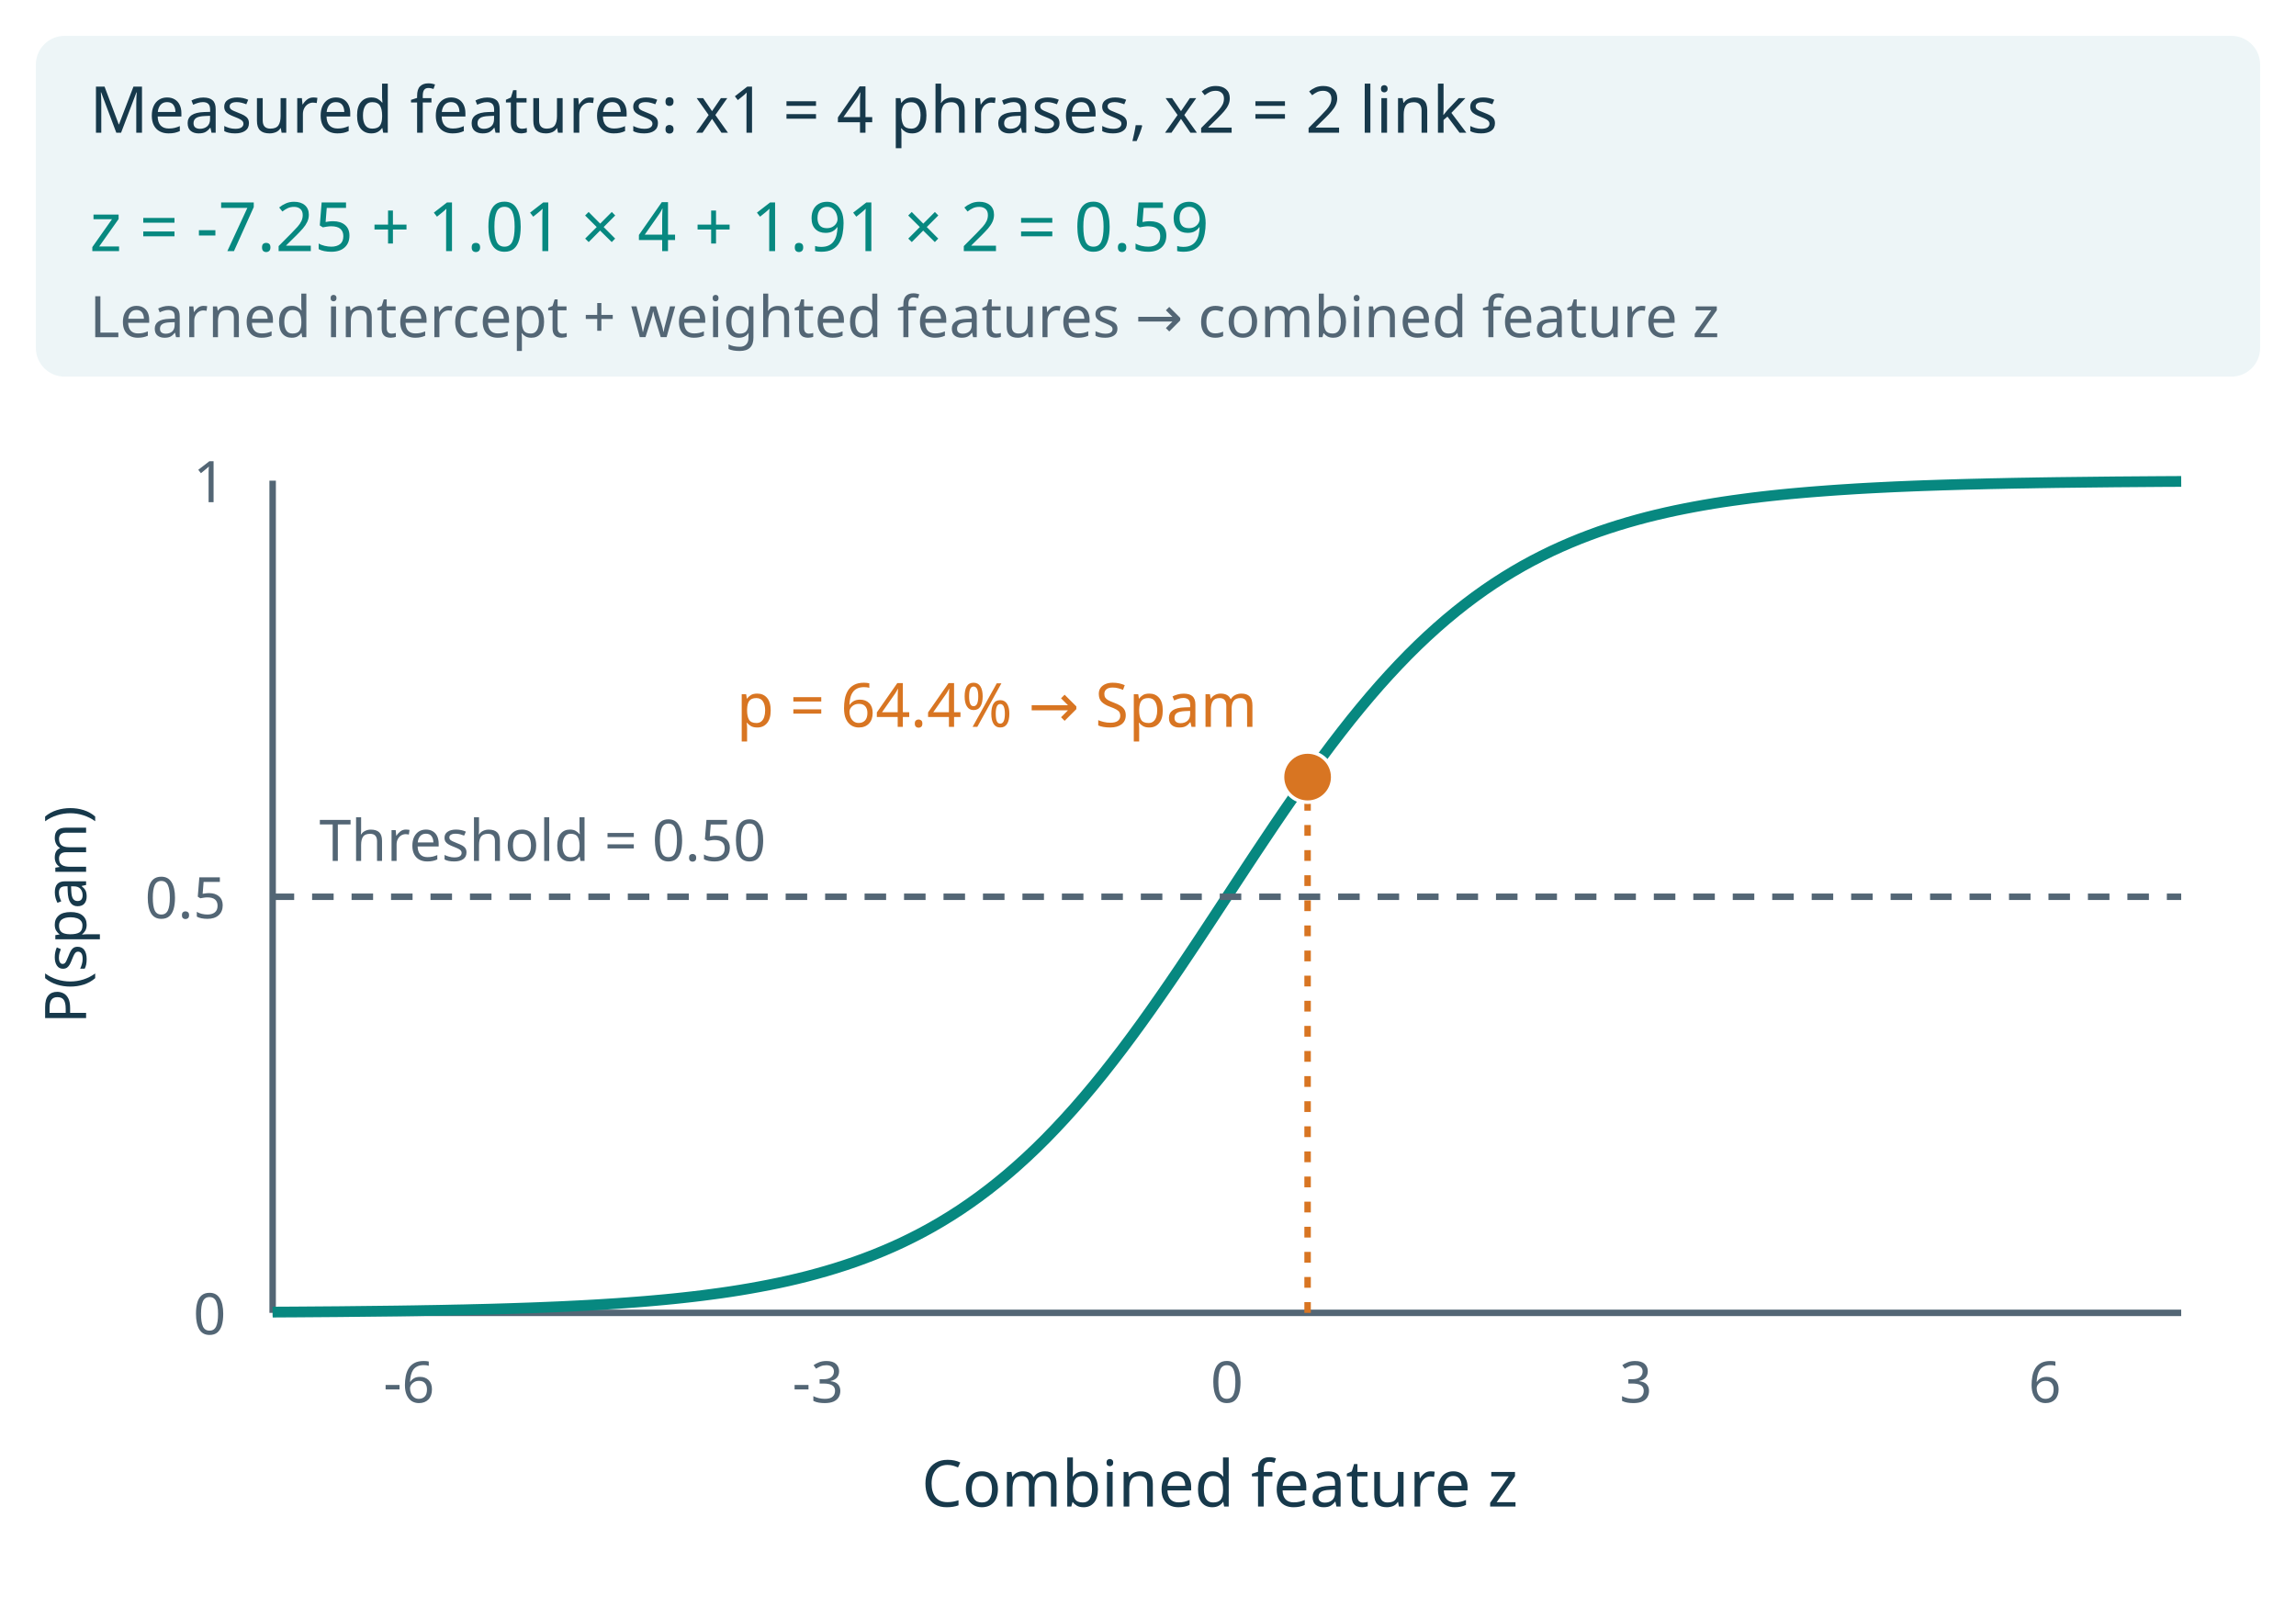
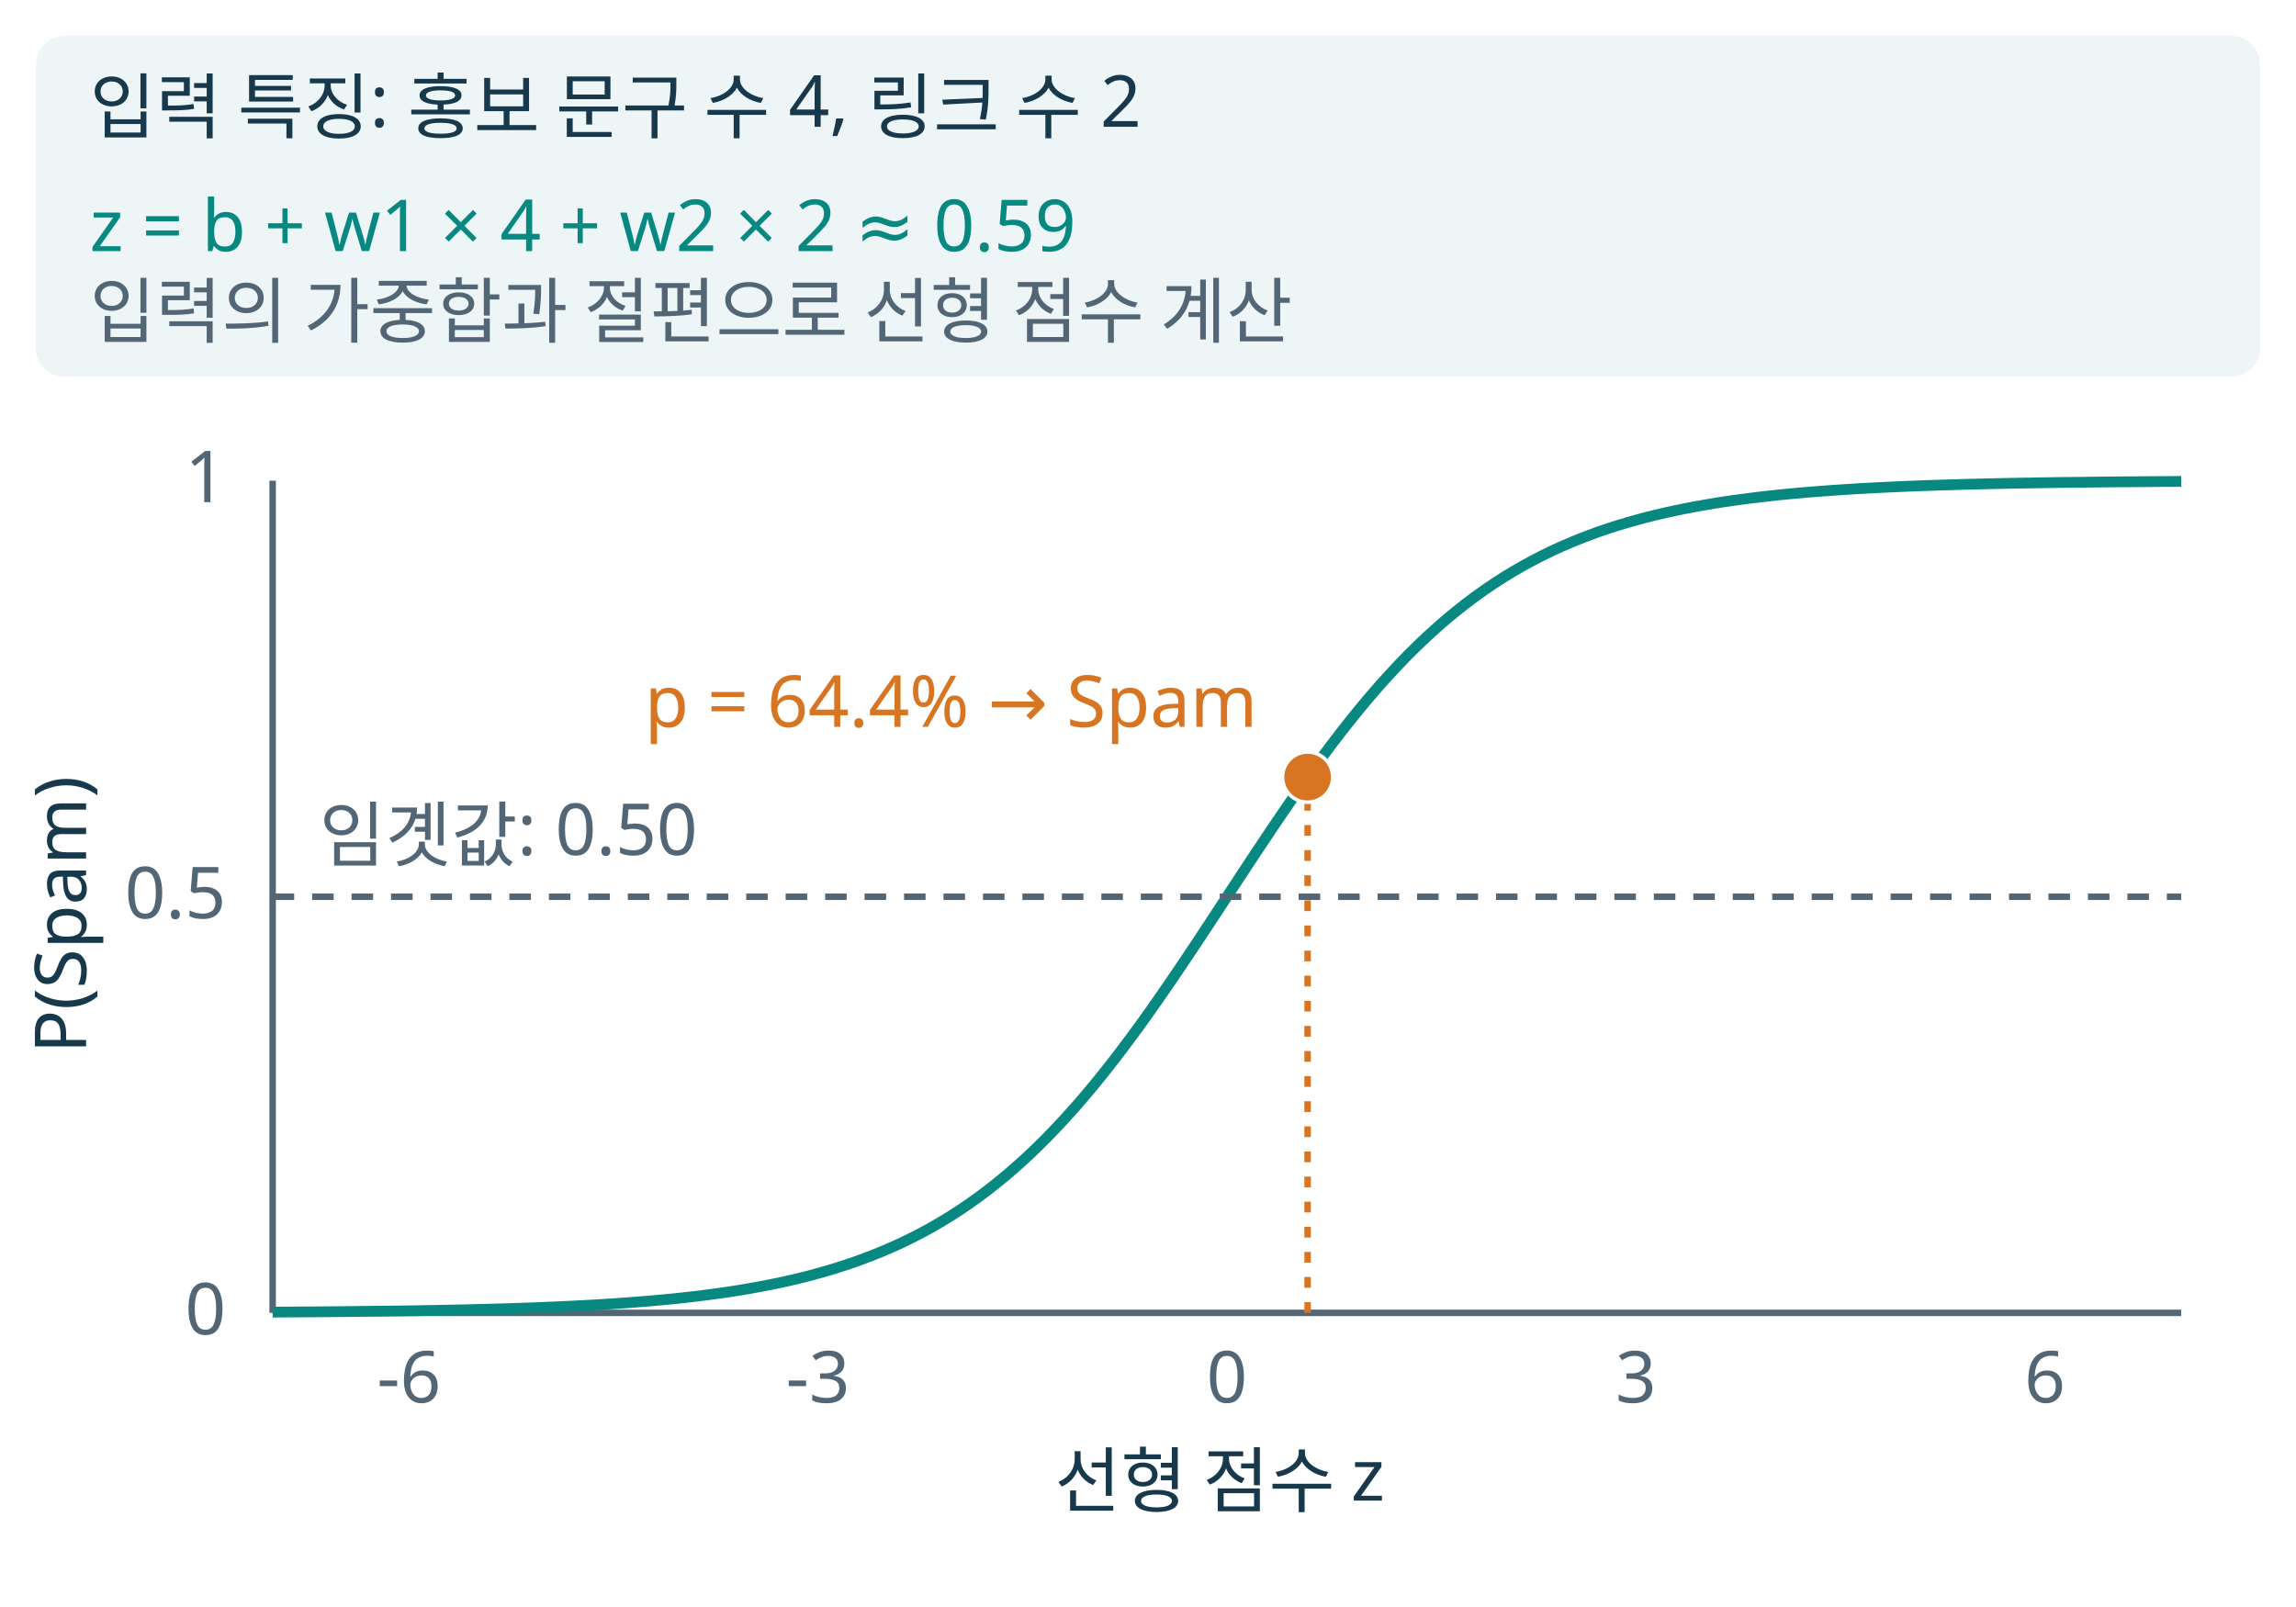
<svg xmlns="http://www.w3.org/2000/svg" width="640" height="448" viewBox="0 0 640 448">
-   <style>text{font-family:sans-serif;font-size:16px;fill:#17394b}</style>
+   <style>text{font-family:sans-serif;font-size:20px;fill:#17394b}</style>
  <defs>
    <marker id="arrow" markerWidth="7" markerHeight="7" refX="6" refY="3" orient="auto">
      <path d="M0 0L6 3L0 6" fill="none" stroke="#536675" />
    </marker>
  </defs>
  <rect width="640" height="448" fill="white" />
  <rect x="10" y="10" width="620" height="95" rx="8" fill="#edf5f7" />
-   <text x="25" y="37" text-anchor="start" style="font-size:18px;fill:#17394b">Measured features: x1 = 4 phrases, x2 = 2 links</text>
-   <text x="25" y="70" text-anchor="start" style="font-size:19px;fill:#078880">z = -7.25 + 1.01 × 4 + 1.91 × 2 = 0.59</text>
-   <text x="25" y="94" text-anchor="start" style="font-size:16px;fill:#536675">Learned intercept + weighted features → combined feature z</text>
+   <text x="25" y="37" text-anchor="start" style="font-size:20px;fill:#17394b">입력 특징: 홍보 문구 수 4, 링크 수 2</text>
+   <text x="25" y="70" text-anchor="start" style="font-size:20px;fill:#078880">z = b + w1 × 4 + w2 × 2 ≈ 0.59</text>
+   <text x="25" y="94" text-anchor="start" style="font-size:20px;fill:#536675">입력의 가중합과 절편으로 선형 점수 계산</text>
  <line x1="76" y1="366" x2="608" y2="366" stroke="#536675" stroke-width="1.8" stroke-dasharray="" />
  <line x1="76" y1="134" x2="76" y2="366" stroke="#536675" stroke-width="1.8" stroke-dasharray="" />
  <polyline points="76.00,365.79 78.66,365.77 81.32,365.76 83.98,365.74 86.64,365.72 89.30,365.70 91.96,365.68 94.62,365.66 97.28,365.63 99.94,365.60 102.60,365.57 105.26,365.54 107.92,365.51 110.58,365.48 113.24,365.44 115.90,365.40 118.56,365.35 121.22,365.31 123.88,365.26 126.54,365.20 129.20,365.15 131.86,365.08 134.52,365.02 137.18,364.95 139.84,364.87 142.50,364.79 145.16,364.70 147.82,364.61 150.48,364.51 153.14,364.40 155.80,364.29 158.46,364.16 161.12,364.03 163.78,363.89 166.44,363.74 169.10,363.57 171.76,363.40 174.42,363.21 177.08,363.01 179.74,362.80 182.40,362.57 185.06,362.33 187.72,362.07 190.38,361.79 193.04,361.49 195.70,361.17 198.36,360.82 201.02,360.46 203.68,360.07 206.34,359.65 209.00,359.20 211.66,358.72 214.32,358.21 216.98,357.67 219.64,357.09 222.30,356.47 224.96,355.81 227.62,355.10 230.28,354.35 232.94,353.55 235.60,352.70 238.26,351.80 240.92,350.83 243.58,349.81 246.24,348.72 248.90,347.57 251.56,346.35 254.22,345.05 256.88,343.68 259.54,342.23 262.20,340.69 264.86,339.07 267.52,337.36 270.18,335.55 272.84,333.65 275.50,331.65 278.16,329.55 280.82,327.35 283.48,325.04 286.14,322.63 288.80,320.11 291.46,317.48 294.12,314.73 296.78,311.88 299.44,308.93 302.10,305.86 304.76,302.69 307.42,299.42 310.08,296.04 312.74,292.58 315.40,289.02 318.06,285.38 320.72,281.66 323.38,277.86 326.04,274.01 328.70,270.10 331.36,266.13 334.02,262.14 336.68,258.11 339.34,254.06 342.00,250.00 344.66,245.94 347.32,241.89 349.98,237.86 352.64,233.87 355.30,229.90 357.96,225.99 360.62,222.14 363.28,218.34 365.94,214.62 368.60,210.98 371.26,207.42 373.92,203.96 376.58,200.58 379.24,197.31 381.90,194.14 384.56,191.07 387.22,188.12 389.88,185.27 392.54,182.52 395.20,179.89 397.86,177.37 400.52,174.96 403.18,172.65 405.84,170.45 408.50,168.35 411.16,166.35 413.82,164.45 416.48,162.64 419.14,160.93 421.80,159.31 424.46,157.77 427.12,156.32 429.78,154.95 432.44,153.65 435.10,152.43 437.76,151.28 440.42,150.19 443.08,149.17 445.74,148.20 448.40,147.30 451.06,146.45 453.72,145.65 456.38,144.90 459.04,144.19 461.70,143.53 464.36,142.91 467.02,142.33 469.68,141.79 472.34,141.28 475.00,140.80 477.66,140.35 480.32,139.93 482.98,139.54 485.64,139.18 488.30,138.83 490.96,138.51 493.62,138.21 496.28,137.93 498.94,137.67 501.60,137.43 504.26,137.20 506.92,136.99 509.58,136.79 512.24,136.60 514.90,136.43 517.56,136.26 520.22,136.11 522.88,135.97 525.54,135.84 528.20,135.71 530.86,135.60 533.52,135.49 536.18,135.39 538.84,135.30 541.50,135.21 544.16,135.13 546.82,135.05 549.48,134.98 552.14,134.92 554.80,134.85 557.46,134.80 560.12,134.74 562.78,134.69 565.44,134.65 568.10,134.60 570.76,134.56 573.42,134.52 576.08,134.49 578.74,134.46 581.40,134.43 584.06,134.40 586.72,134.37 589.38,134.34 592.04,134.32 594.70,134.30 597.36,134.28 600.02,134.26 602.68,134.24 605.34,134.23 608.00,134.21" fill="none" stroke="#078880" stroke-width="3" />
  <line x1="76" y1="250.0" x2="608" y2="250.0" stroke="#536675" stroke-width="1.8" stroke-dasharray="6 5" />
-   <text x="89" y="240.0" text-anchor="start" style="font-size:16px;fill:#536675">Threshold = 0.50</text>
+   <text x="89" y="240.0" text-anchor="start" style="font-size:20px;fill:#536675">임곗값: 0.50</text>
  <line x1="364.489" y1="366" x2="364.489" y2="216.643" stroke="#d87522" stroke-width="1.8" stroke-dasharray="3 4" />
  <circle cx="364.49" cy="216.64" r="7" fill="#d87522" stroke="white" stroke-width="1" />
-   <text x="350.489" y="202.643" text-anchor="end" style="font-size:17px;fill:#d87522">p = 64.4% → Spam</text>
-   <text x="114.0" y="391" text-anchor="middle" style="font-size:16px;fill:#536675">-6</text>
-   <text x="228.0" y="391" text-anchor="middle" style="font-size:16px;fill:#536675">-3</text>
-   <text x="342.0" y="391" text-anchor="middle" style="font-size:16px;fill:#536675">0</text>
-   <text x="456.0" y="391" text-anchor="middle" style="font-size:16px;fill:#536675">3</text>
-   <text x="570.0" y="391" text-anchor="middle" style="font-size:16px;fill:#536675">6</text>
-   <text x="63" y="372" text-anchor="end" style="font-size:16px;fill:#536675">0</text>
-   <text x="63" y="256.0" text-anchor="end" style="font-size:16px;fill:#536675">0.5</text>
-   <text x="63" y="140" text-anchor="end" style="font-size:16px;fill:#536675">1</text>
-   <text x="340" y="420" text-anchor="middle" style="font-size:18px;fill:#17394b">Combined feature z</text>
-   <text transform="translate(24 255) rotate(-90)" text-anchor="middle">P(spam)</text>
+   <text x="350.489" y="202.643" text-anchor="end" style="font-size:20px;fill:#d87522">p = 64.4% → Spam</text>
+   <text x="114.0" y="391" text-anchor="middle" style="font-size:20px;fill:#536675">-6</text>
+   <text x="228.0" y="391" text-anchor="middle" style="font-size:20px;fill:#536675">-3</text>
+   <text x="342.0" y="391" text-anchor="middle" style="font-size:20px;fill:#536675">0</text>
+   <text x="456.0" y="391" text-anchor="middle" style="font-size:20px;fill:#536675">3</text>
+   <text x="570.0" y="391" text-anchor="middle" style="font-size:20px;fill:#536675">6</text>
+   <text x="63" y="372" text-anchor="end" style="font-size:20px;fill:#536675">0</text>
+   <text x="63" y="256.0" text-anchor="end" style="font-size:20px;fill:#536675">0.5</text>
+   <text x="63" y="140" text-anchor="end" style="font-size:20px;fill:#536675">1</text>
+   <text x="340" y="420" text-anchor="middle" style="font-size:20px;fill:#17394b">선형 점수 z</text>
+   <text transform="translate(24 255) rotate(-90)" text-anchor="middle">P(Spam)</text>
</svg>
